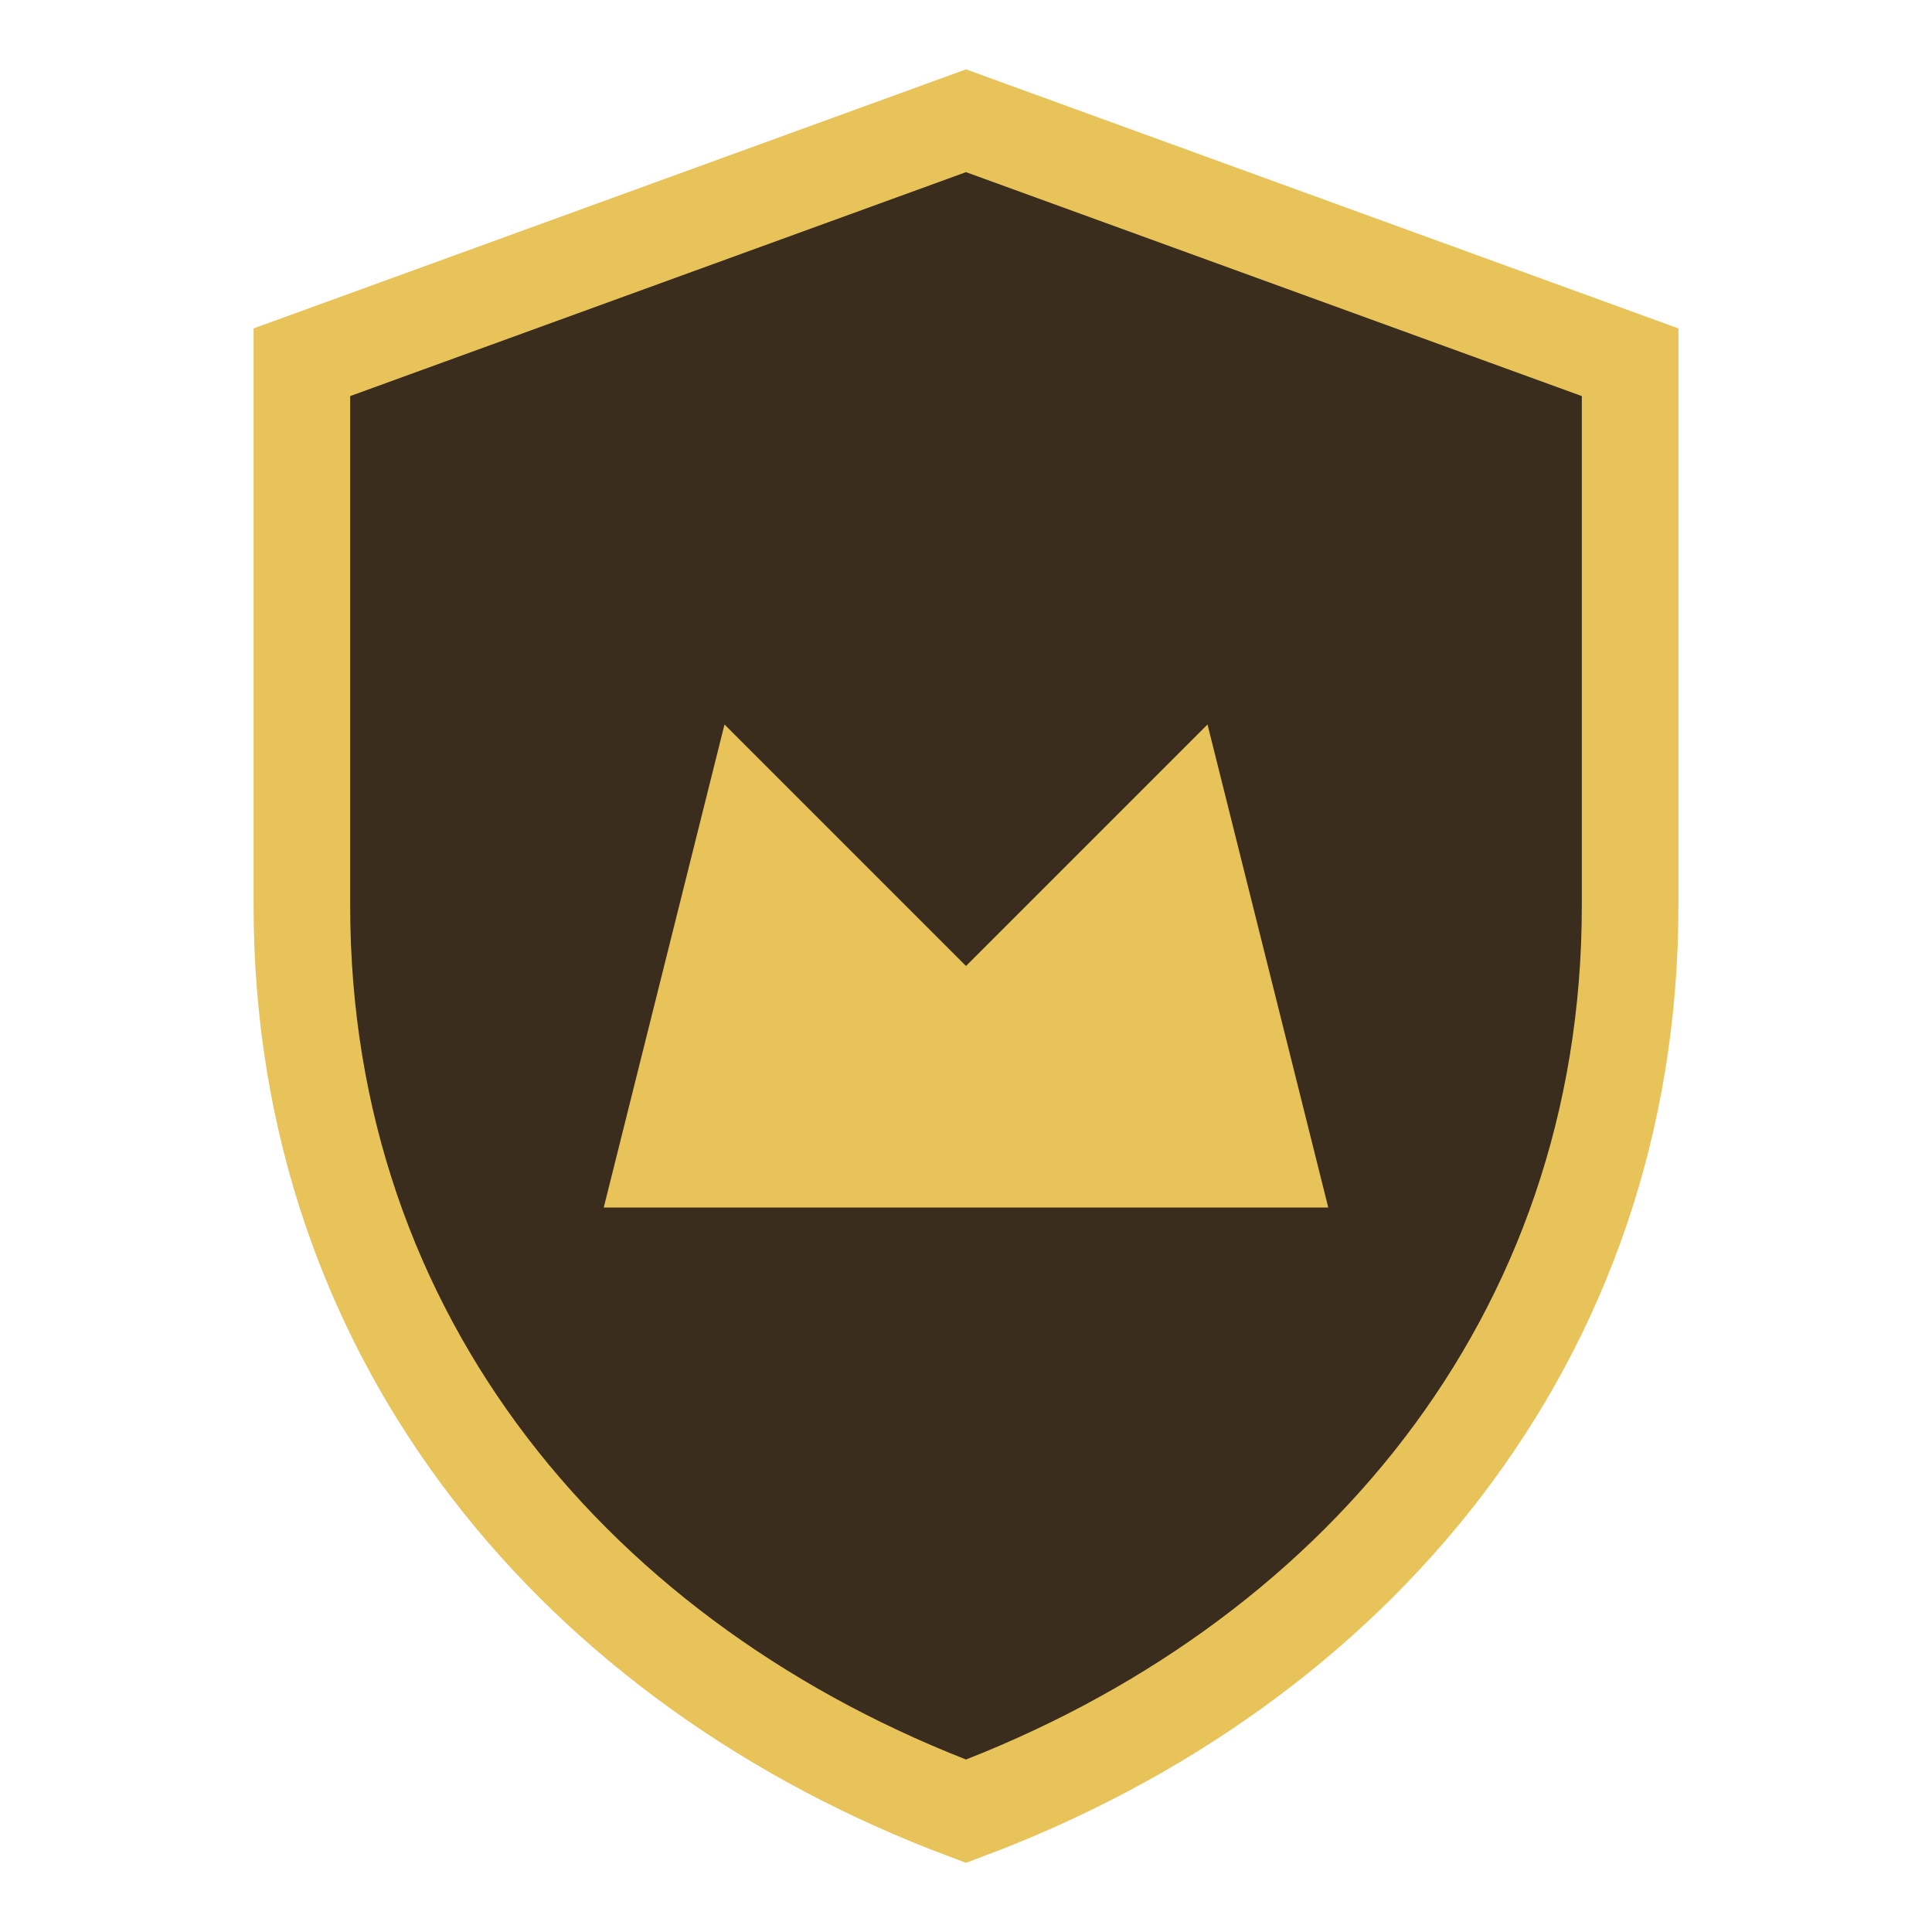
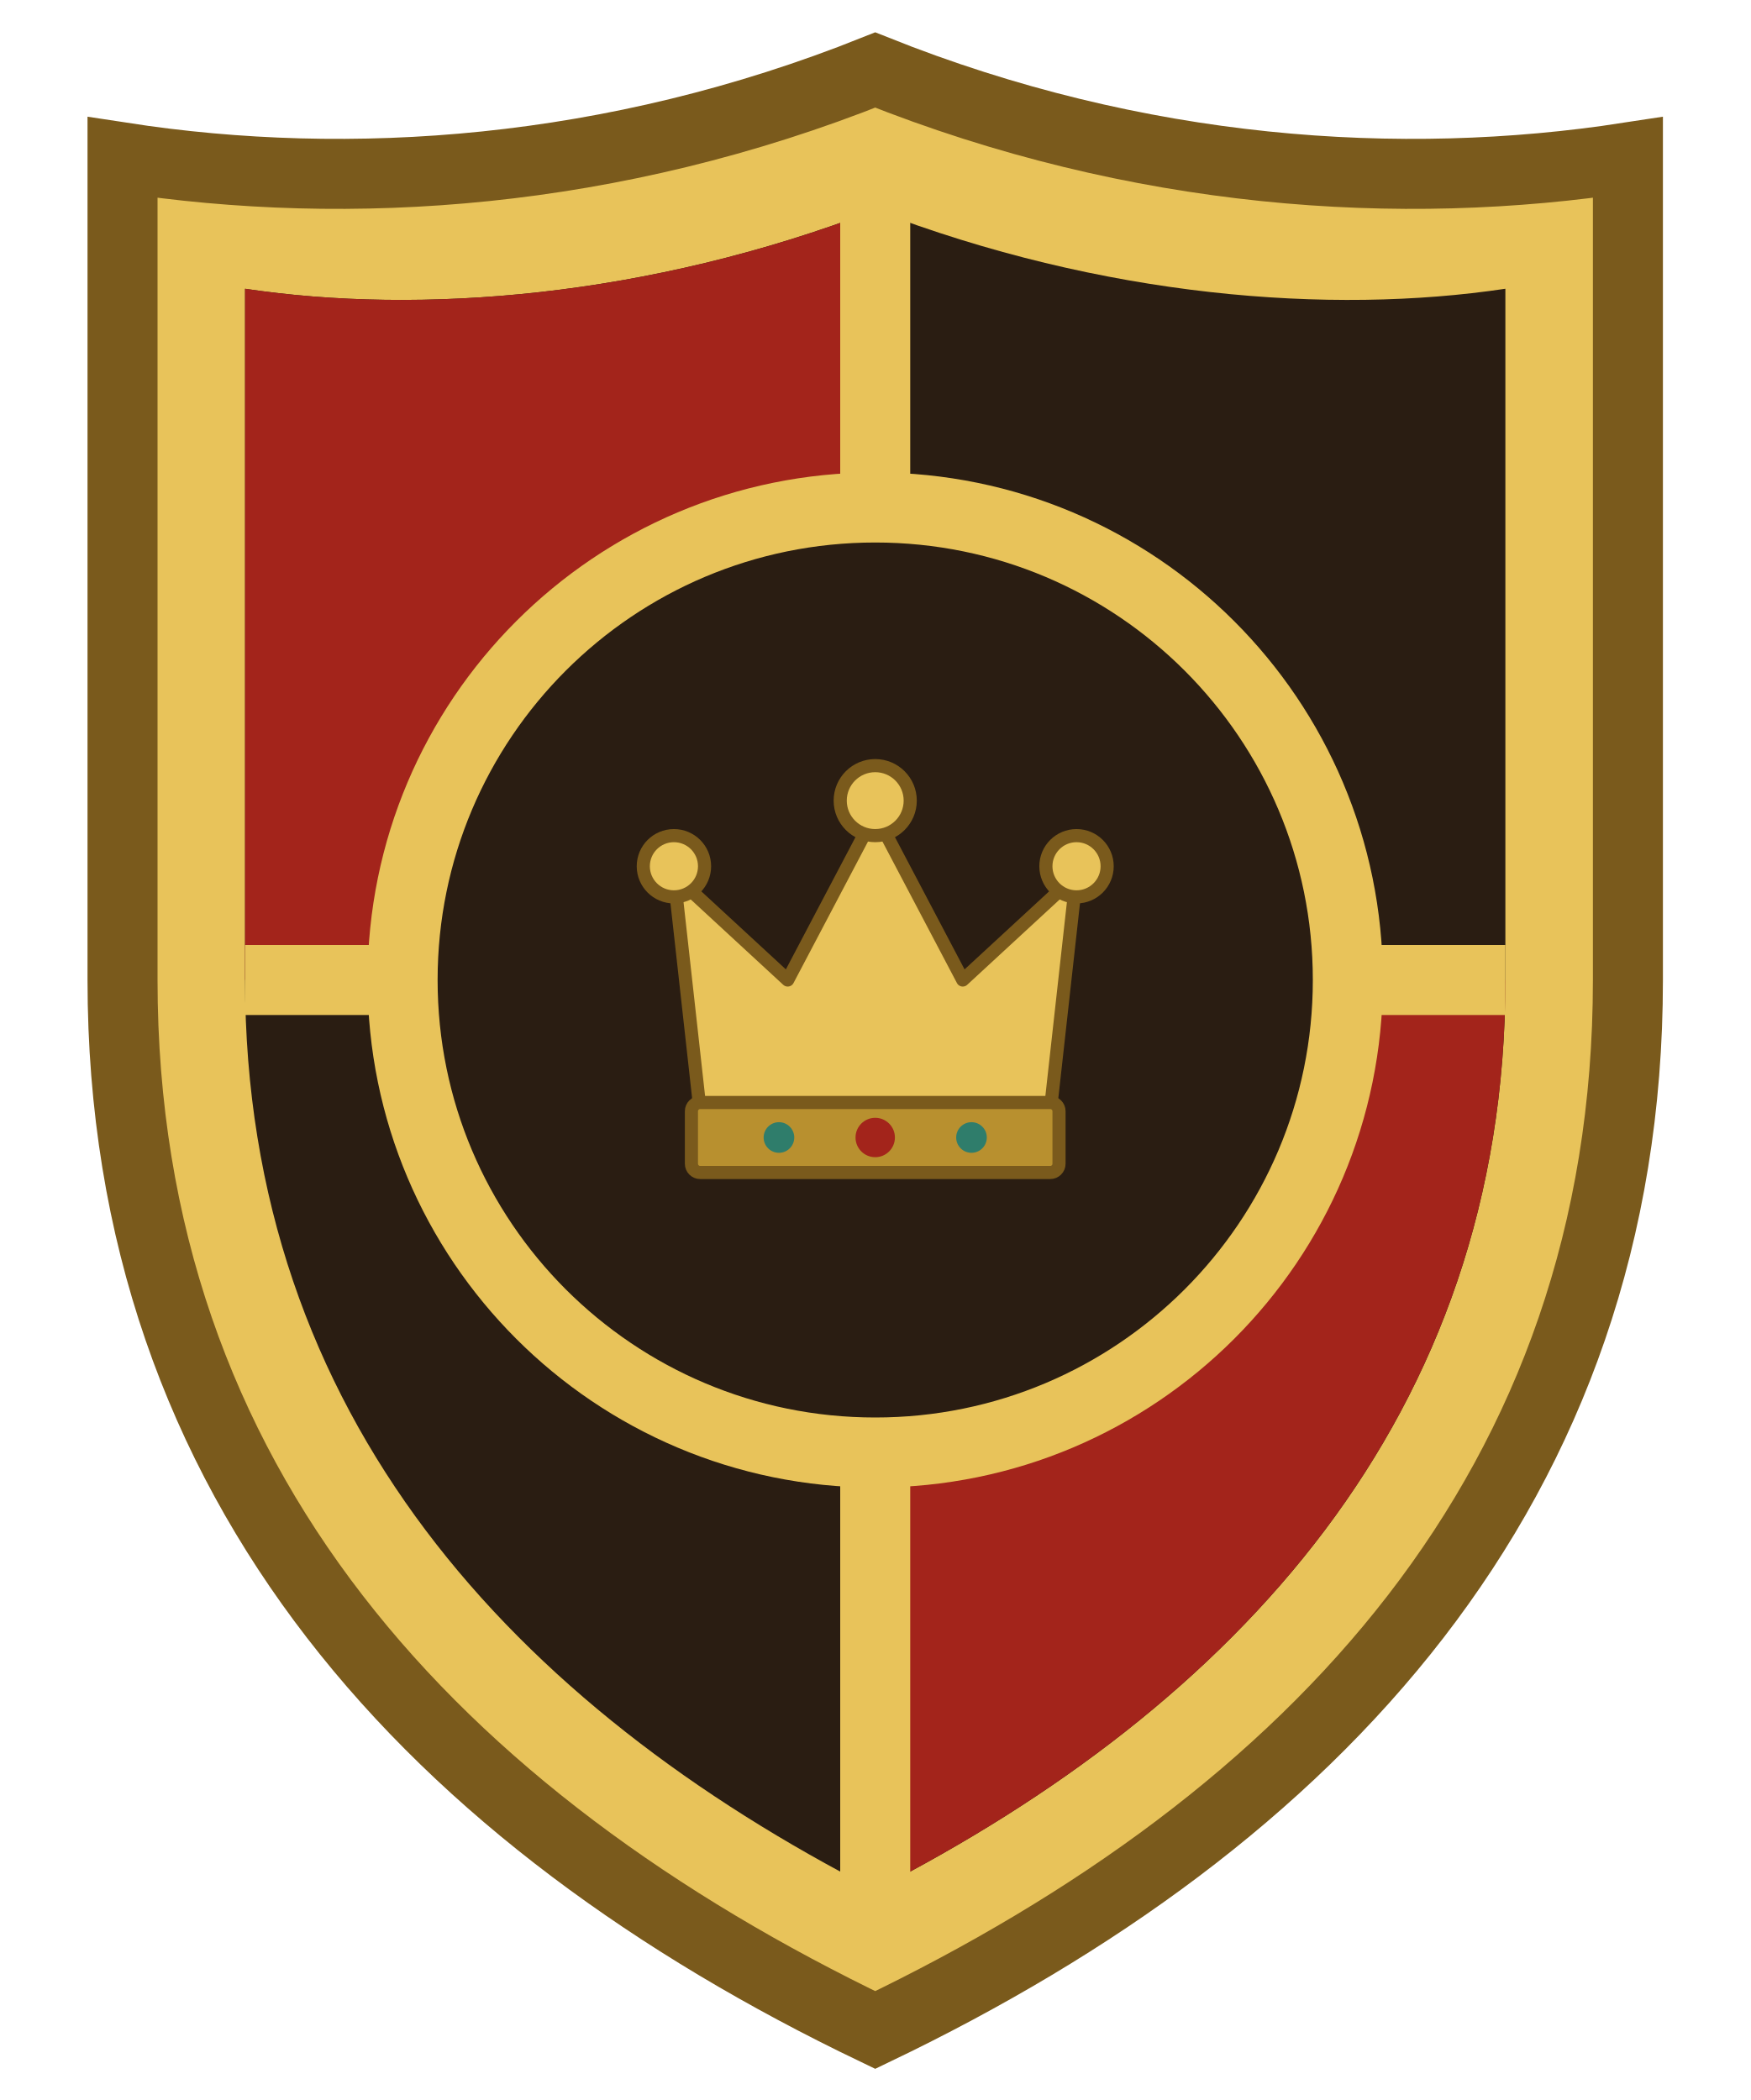
- <svg xmlns="http://www.w3.org/2000/svg" viewBox="0 0 32 32">
-   <path d="M16 2l11 4v9c0 7.2-4.6 12.6-11 15-6.4-2.4-11-7.8-11-15V6z" fill="#3a2d1e" stroke="#e8c35a" stroke-width="1.6" />
-   <path d="M10 20l2-8 4 4 4-4 2 8z" fill="#e8c35a" />
+ <svg xmlns="http://www.w3.org/2000/svg" viewBox="0 0 200 240">
+   <path d="M100 8C130 20 160 22 186 18V112C186 170 150 208 100 232C50 208 14 170 14 112V18C40 22 70 20 100 8Z" fill="#e8c35a" stroke="#7a5a1c" stroke-width="8" />
+   <path d="M100 24C126 34 152 36 172 33V112C172 162 141 195 100 216C59 195 28 162 28 112V33C48 36 74 34 100 24Z" fill="#2a1d12" />
+   <path d="M28 33C48 36 74 34 100 24V112H28Z" fill="#a3241b" />
+   <path d="M100 112H172C172 162 141 195 100 216Z" fill="#a3241b" />
+   <path d="M100 24V216M28 112H172" stroke="#e8c35a" stroke-width="8" />
+   <circle cx="100" cy="112" r="54" fill="#2a1d12" stroke="#e8c35a" stroke-width="8" />
+   <g transform="translate(50 63) scale(.5)">
+     <path d="M60 128L54 74L80 98L100 60L120 98L146 74L140 128Z" fill="#e8c35a" stroke="#7a5a1c" stroke-width="3" stroke-linejoin="round" />
+     <rect x="58" y="126" width="84" height="16" rx="2" fill="#b8902f" stroke="#7a5a1c" stroke-width="3" />
+     <circle cx="54" cy="72" r="7" fill="#e8c35a" stroke="#7a5a1c" stroke-width="3" />
+     <circle cx="100" cy="57" r="8" fill="#e8c35a" stroke="#7a5a1c" stroke-width="3" />
+     <circle cx="146" cy="72" r="7" fill="#e8c35a" stroke="#7a5a1c" stroke-width="3" />
+     <circle cx="100" cy="134" r="4.5" fill="#a3241b" />
+     <circle cx="78" cy="134" r="3.5" fill="#2f7d6b" />
+     <circle cx="122" cy="134" r="3.5" fill="#2f7d6b" />
+   </g>
</svg>
